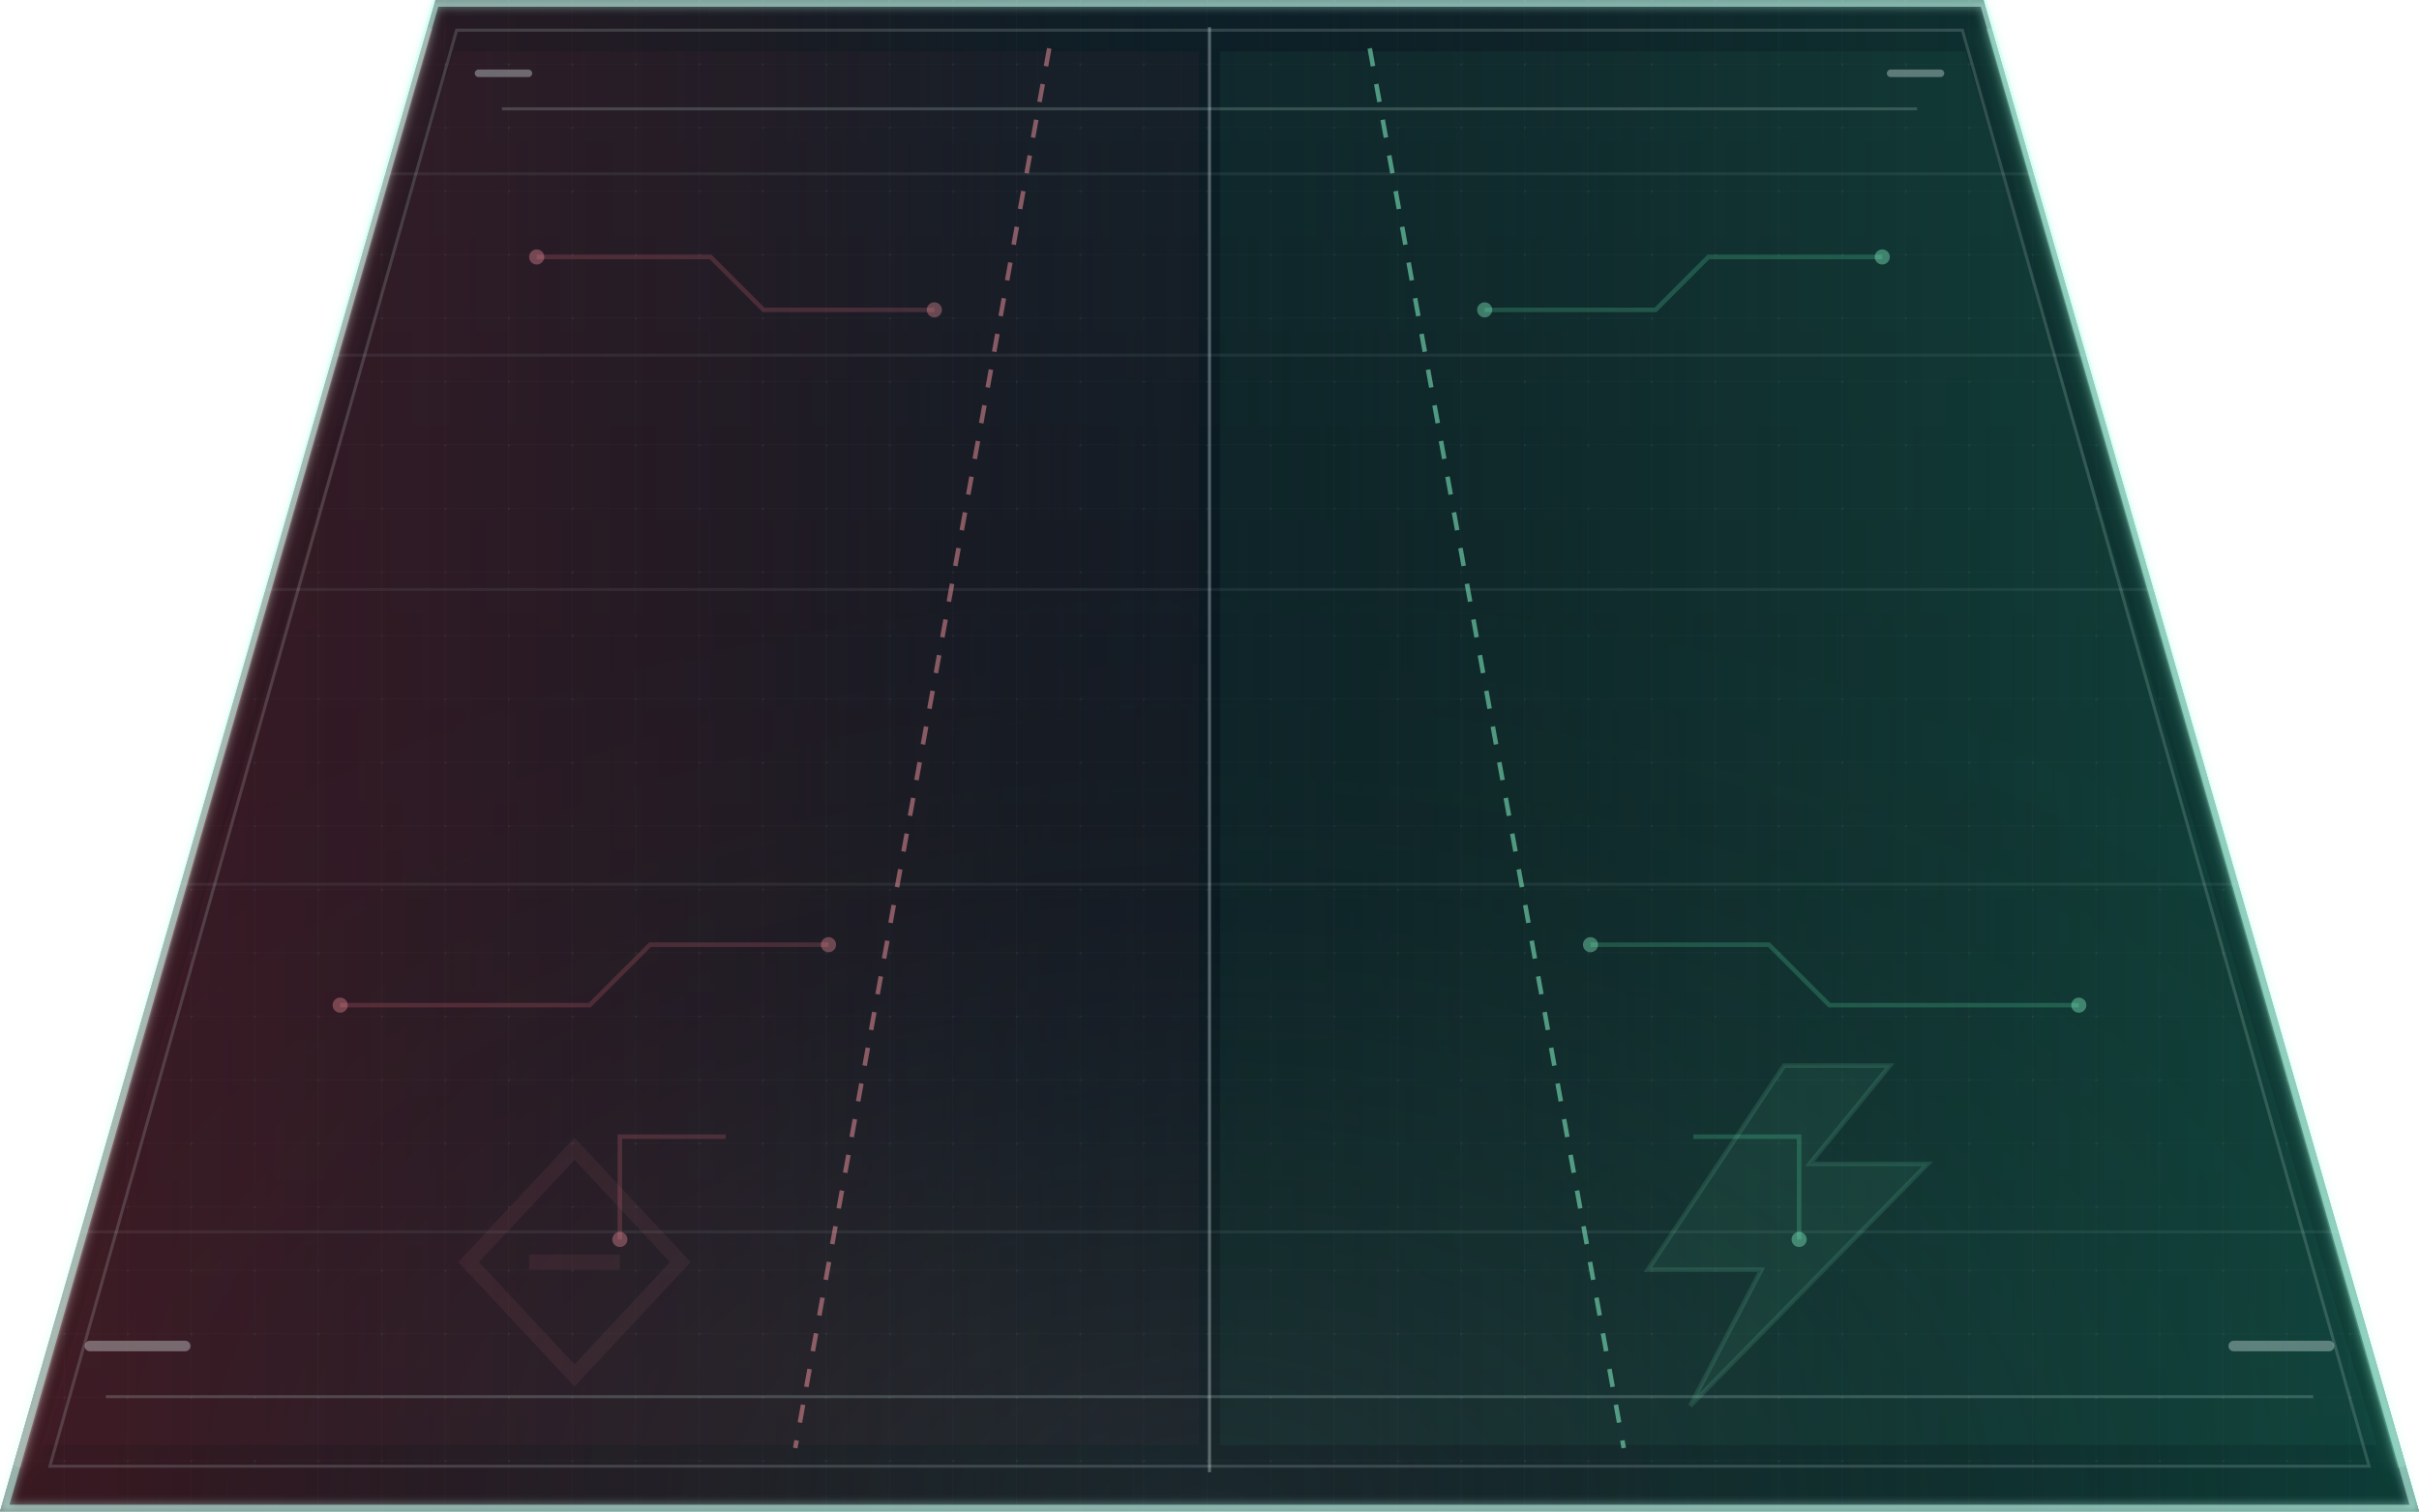
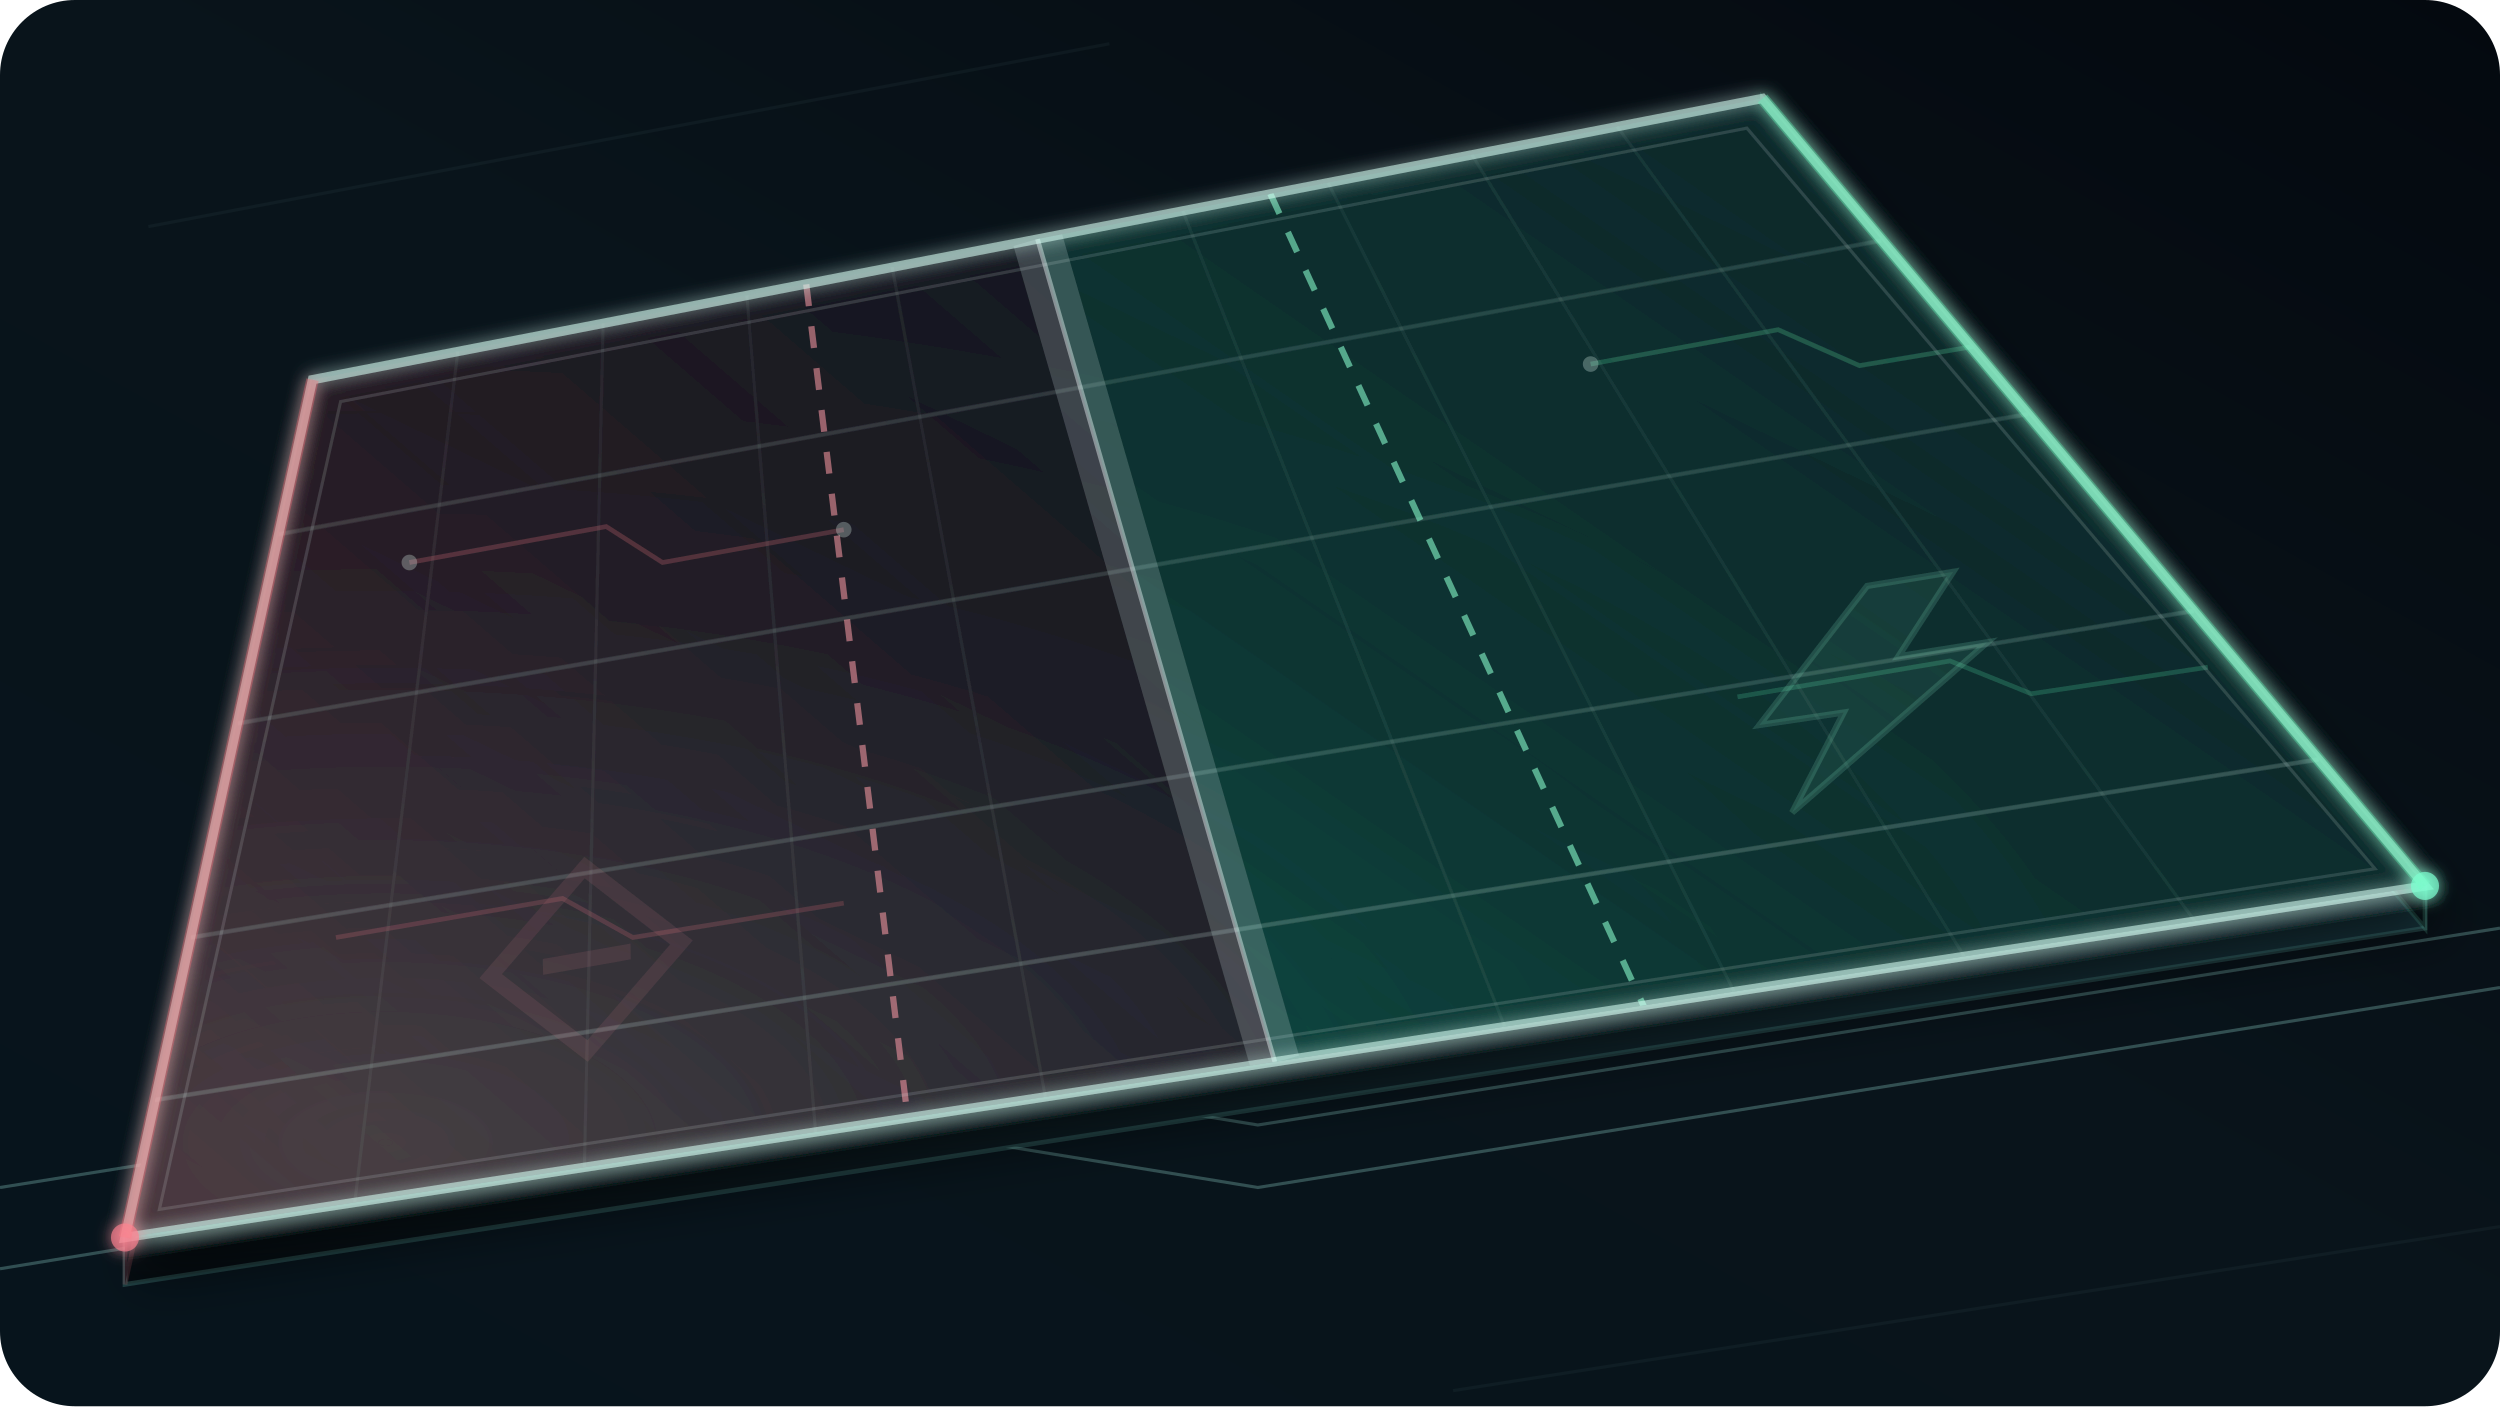
- <svg xmlns="http://www.w3.org/2000/svg" viewBox="0 0 1600 1000" role="img" aria-labelledby="title desc">
+ <svg xmlns="http://www.w3.org/2000/svg" viewBox="0 0 1600 900" role="img" aria-labelledby="title desc">
  <defs>
    <clipPath id="courtClip">
-       <polygon points="288,0 1312,0 1600,1000 0,1000" />
+       <polygon points="200,243 1128,63 1552,567 80,792" />
    </clipPath>
-     <linearGradient id="floorBase" x1="0" y1="0" x2="0" y2="1">
-       <stop offset="0" stop-color="#0d2028" />
-       <stop offset="0.5" stop-color="#0a1820" />
-       <stop offset="1" stop-color="#061016" />
+     <linearGradient id="arena" x1="0" y1="1" x2="1" y2="0">
+       <stop offset="0" stop-color="#07141c" />
+       <stop offset=".52" stop-color="#09141b" />
+       <stop offset="1" stop-color="#04090f" />
    </linearGradient>
-     <linearGradient id="rivalWash" x1="0" y1="0" x2="1" y2="0">
-       <stop offset="0" stop-color="#4a1823" stop-opacity="0.78" />
-       <stop offset="0.62" stop-color="#2a1720" stop-opacity="0.5" />
-       <stop offset="1" stop-color="#15171d" stop-opacity="0.08" />
+     <linearGradient id="floor" x1="0" y1="1" x2="1" y2="0">
+       <stop offset="0" stop-color="#102932" />
+       <stop offset=".5" stop-color="#0a1a22" />
+       <stop offset="1" stop-color="#0d2028" />
    </linearGradient>
-     <linearGradient id="voltzWash" x1="1" y1="0" x2="0" y2="0">
-       <stop offset="0" stop-color="#0e453d" stop-opacity="0.82" />
-       <stop offset="0.58" stop-color="#10332f" stop-opacity="0.48" />
-       <stop offset="1" stop-color="#121b20" stop-opacity="0.06" />
+     <linearGradient id="rival" x1="0" y1="1" x2="1" y2="0">
+       <stop offset="0" stop-color="#5a1c29" stop-opacity=".68" />
+       <stop offset="1" stop-color="#25151d" stop-opacity=".28" />
    </linearGradient>
-     <linearGradient id="centerGlow" x1="0" y1="0" x2="1" y2="0">
-       <stop offset="0" stop-color="#63f5b5" stop-opacity="0" />
-       <stop offset="0.45" stop-color="#b9fff1" stop-opacity="0.08" />
-       <stop offset="0.5" stop-color="#e7ffff" stop-opacity="0.28" />
-       <stop offset="0.55" stop-color="#ff8d9a" stop-opacity="0.08" />
-       <stop offset="1" stop-color="#ff6b7a" stop-opacity="0" />
+     <linearGradient id="voltz" x1="0" y1="1" x2="1" y2="0">
+       <stop offset="0" stop-color="#0d4c40" stop-opacity=".74" />
+       <stop offset="1" stop-color="#12332f" stop-opacity=".32" />
    </linearGradient>
-     <radialGradient id="nearGlow" cx="50%" cy="100%" r="70%">
-       <stop offset="0" stop-color="#d8fff3" stop-opacity="0.10" />
-       <stop offset="0.55" stop-color="#67d9cb" stop-opacity="0.025" />
+     <linearGradient id="nearFace" x1="0" y1="0" x2="0" y2="1">
+       <stop offset="0" stop-color="#183740" />
+       <stop offset="1" stop-color="#050b10" />
+     </linearGradient>
+     <radialGradient id="nearLight" cx="12%" cy="92%" r="86%">
+       <stop offset="0" stop-color="#9dffe0" stop-opacity=".14" />
+       <stop offset=".55" stop-color="#62d9c3" stop-opacity=".025" />
      <stop offset="1" stop-color="#000" stop-opacity="0" />
    </radialGradient>
-     <pattern id="microGrid" width="42" height="42" patternUnits="userSpaceOnUse">
-       <path d="M42 0H0V42" fill="none" stroke="#d6fff4" stroke-opacity="0.035" stroke-width="1" />
-       <circle cx="0" cy="0" r="1.5" fill="#d6fff4" fill-opacity="0.08" />
-     </pattern>
-     <filter id="softGlow" x="-30%" y="-30%" width="160%" height="160%">
-       <feGaussianBlur stdDeviation="8" result="blur" />
+     <filter id="glow" x="-30%" y="-30%" width="160%" height="160%">
+       <feGaussianBlur stdDeviation="5" result="b" />
      <feMerge>
-         <feMergeNode in="blur" />
+         <feMergeNode in="b" />
        <feMergeNode in="SourceGraphic" />
      </feMerge>
    </filter>
-     <filter id="lineGlow" x="-30%" y="-30%" width="160%" height="160%">
-       <feGaussianBlur stdDeviation="3" result="blur" />
+     <filter id="shadow" x="-20%" y="-20%" width="150%" height="160%">
+       <feGaussianBlur in="SourceAlpha" stdDeviation="16" />
+       <feOffset dx="12" dy="22" result="o" />
+       <feColorMatrix in="o" type="matrix" values="0 0 0 0 0 0 0 0 0 0 0 0 0 0 0 0 0 0 .58 0" />
      <feMerge>
-         <feMergeNode in="blur" />
+         <feMergeNode />
        <feMergeNode in="SourceGraphic" />
      </feMerge>
    </filter>
  </defs>
-   <g clip-path="url(#courtClip)">
-     <rect width="1600" height="1000" fill="url(#floorBase)" />
-     <rect width="800" height="1000" fill="url(#rivalWash)" />
-     <rect x="800" width="800" height="1000" fill="url(#voltzWash)" />
-     <rect width="1600" height="1000" fill="url(#microGrid)" opacity="0.65" />
-     <rect width="1600" height="1000" fill="url(#nearGlow)" />
-     <g fill="none" stroke="#d9fff5" stroke-opacity="0.07" stroke-width="2">
-       <path d="M245 115 H1355" />
-       <path d="M205 235 H1395" />
-       <path d="M155 390 H1445" />
-       <path d="M92 585 H1508" />
-       <path d="M20 815 H1580" />
+   <rect width="1600" height="900" rx="48" fill="url(#arena)" />
+   <g opacity=".28" fill="none" stroke="#9fe8df" stroke-width="2">
+     <path d="M0 760L530 675L805 720L1600 594" />
+     <path d="M0 812L560 720L805 760L1600 632" />
+     <path d="M95 145L710 28M930 890L1600 785" stroke-opacity=".16" />
+   </g>
+   <path d="M80 792L1552 567L1552 594L80 822Z" fill="url(#nearFace)" stroke="#78d9ca" stroke-opacity=".22" stroke-width="3" />
+   <path d="M200 243L80 792L80 822L200 270Z" fill="#071118" stroke="#ff7787" stroke-opacity=".16" stroke-width="3" />
+   <path d="M1128 63L1552 567L1552 594L1128 90Z" fill="#071218" stroke="#72f2c5" stroke-opacity=".18" stroke-width="3" />
+   <g filter="url(#shadow)">
+     <polygon points="200,243 1128,63 1552,567 80,792" fill="url(#floor)" />
+     <g clip-path="url(#courtClip)">
+       <polygon points="200,243 664,153 816,680 80,792" fill="url(#rival)" />
+       <polygon points="664,153 1128,63 1552,567 816,680" fill="url(#voltz)" />
+       <polygon points="200,243 1128,63 1552,567 80,792" fill="url(#nearLight)" />
+       <g fill="none" stroke="#dcfff7" stroke-opacity=".055" stroke-width="2">
+         <path d="M293 225L227 770" />
+         <path d="M386 207L374 747" />
+         <path d="M478 189L522 725" />
+         <path d="M571 171L669 702" />
+         <path d="M757 135L963 657" />
+         <path d="M850 117L1110 635" />
+         <path d="M942 99L1257 612" />
+         <path d="M1035 81L1405 590" />
+         <path d="M178 342L1204 154" />
+         <path d="M152 463L1298 265" />
+         <path d="M122 600L1404 391" />
+         <path d="M99 704L1484 486" />
+       </g>
+       <g fill="none" stroke="#d9fff5" stroke-width="3">
+         <path d="M178 342L1204 154" stroke-opacity=".08" />
+         <path d="M152 463L1298 265" stroke-opacity=".09" />
+         <path d="M122 600L1404 391" stroke-opacity=".11" />
+         <path d="M99 704L1484 486" stroke-opacity=".14" />
+       </g>
+       <g fill="none" stroke-width="4" stroke-dasharray="14 13">
+         <path d="M516 182L581 716" stroke="#ff9ca7" stroke-opacity=".55" />
+         <path d="M813 124L1052 644" stroke="#8affcf" stroke-opacity=".58" />
+       </g>
+       <path d="M664 153L816 680" stroke="#eaffff" stroke-opacity=".18" stroke-width="32" />
+       <path d="M664 153L816 680" stroke="#f4ffff" stroke-opacity=".42" stroke-width="3" />
+       <g fill="none" stroke-width="3">
+         <path d="M262 360L388 337L424 360L540 339" stroke="#ff7d8b" stroke-opacity=".22" />
+         <path d="M215 600L360 575L405 600L540 578" stroke="#ff7d8b" stroke-opacity=".18" />
+         <path d="M1018 233L1138 211L1190 234L1315 213" stroke="#63f5b5" stroke-opacity=".22" />
+         <path d="M1112 446L1248 423L1300 444L1413 427" stroke="#63f5b5" stroke-opacity=".2" />
+       </g>
+       <g fill="#eafff8" fill-opacity=".28">
+         <circle cx="262" cy="360" r="5" />
+         <circle cx="540" cy="339" r="5" />
+         <circle cx="1018" cy="233" r="5" />
+         <circle cx="1315" cy="213" r="5" />
+       </g>
+       <g transform="translate(313 566) rotate(-10) skewX(-9)" opacity=".10" fill="none" stroke="#ff91a0" stroke-width="10">
+         <path d="M0 58L62 0L124 58L62 116Z" />
+         <path d="M34 58H91" />
+       </g>
+       <path d="M1195 375L1126 464L1180 456L1147 520L1272 411L1215 420L1250 366Z" fill="#8affcf" fill-opacity=".08" stroke="#9affd9" stroke-opacity=".16" stroke-width="4" />
    </g>
-     <path d="M300 34 L793 34 L793 956 L28 956 Z" fill="#ff6b7a" fill-opacity="0.035" />
-     <path d="M807 34 L1300 34 L1572 956 L807 956 Z" fill="#63f5b5" fill-opacity="0.045" />
-     <path d="M800 18 V974" stroke="url(#centerGlow)" stroke-width="34" opacity="0.8" />
-     <path d="M800 18 V974" stroke="#efffff" stroke-opacity="0.32" stroke-width="2" />
-     <g fill="none" stroke-width="3" stroke-dasharray="12 12">
-       <path d="M694 32 L526 958" stroke="#ff9ca7" stroke-opacity="0.48" />
-       <path d="M906 32 L1074 958" stroke="#8affcf" stroke-opacity="0.52" />
-     </g>
-     <g fill="none" stroke="#d9fff5" stroke-opacity="0.18" stroke-width="2">
-       <path d="M332 72 L1268 72" />
-       <path d="M70 924 L1530 924" />
-     </g>
-     <g fill="none" stroke="#ff7d8b" stroke-opacity="0.18" stroke-width="3">
-       <path d="M355 170 H470 L505 205 H618" />
-       <path d="M225 665 H390 L430 625 H548" />
-       <path d="M410 820 V752 H480" />
-     </g>
-     <g fill="#ff98a3" fill-opacity="0.35">
-       <circle cx="355" cy="170" r="5" />
-       <circle cx="618" cy="205" r="5" />
-       <circle cx="225" cy="665" r="5" />
-       <circle cx="548" cy="625" r="5" />
-       <circle cx="410" cy="820" r="5" />
-     </g>
-     <g fill="none" stroke="#63f5b5" stroke-opacity="0.2" stroke-width="3">
-       <path d="M1245 170 H1130 L1095 205 H982" />
-       <path d="M1375 665 H1210 L1170 625 H1052" />
-       <path d="M1190 820 V752 H1120" />
-     </g>
-     <g fill="#8affcf" fill-opacity="0.38">
-       <circle cx="1245" cy="170" r="5" />
-       <circle cx="982" cy="205" r="5" />
-       <circle cx="1375" cy="665" r="5" />
-       <circle cx="1052" cy="625" r="5" />
-       <circle cx="1190" cy="820" r="5" />
-     </g>
-     <path d="M1180 705 L1090 840 H1165 L1118 930 L1275 770 H1197 L1250 705 Z" fill="#7fffd0" fill-opacity="0.055" stroke="#8affcf" stroke-opacity="0.12" stroke-width="3" />
-     <g transform="translate(310 760)" opacity="0.07" fill="none" stroke="#ff8694" stroke-width="10">
-       <path d="M0 75 L70 0 L140 75 L70 150 Z" />
-       <path d="M40 75 H100" />
-     </g>
-     <g filter="url(#softGlow)">
-       <path d="M282 18 L10 970" stroke="#ff6b7a" stroke-opacity="0.19" stroke-width="9" />
-       <path d="M1318 18 L1590 970" stroke="#63f5b5" stroke-opacity="0.22" stroke-width="9" />
-     </g>
-     <g fill="#f2ffff" fill-opacity="0.34">
-       <rect x="314" y="46" width="38" height="5" rx="2.5" />
-       <rect x="1248" y="46" width="38" height="5" rx="2.5" />
-       <rect x="56" y="887" width="70" height="7" rx="3.5" />
-       <rect x="1474" y="887" width="70" height="7" rx="3.5" />
-     </g>
+     <polygon points="200,243 1128,63 1552,567 80,792" fill="none" stroke="#d9fff5" stroke-opacity=".56" stroke-width="6" filter="url(#glow)" />
+     <polygon points="218,257 1118,82 1520,556 102,774" fill="none" stroke="#effffb" stroke-opacity=".14" stroke-width="2" />
  </g>
-   <polygon points="288,2 1312,2 1597,998 3,998" fill="none" stroke="#c6fff0" stroke-opacity="0.52" stroke-width="5" filter="url(#lineGlow)" />
-   <polygon points="302,20 1298,20 1567,970 33,970" fill="none" stroke="#eafff8" stroke-opacity="0.16" stroke-width="2" />
+   <g filter="url(#glow)">
+     <path d="M200 243L80 792" stroke="#ff6b7a" stroke-opacity=".34" stroke-width="8" />
+     <path d="M1128 63L1552 567" stroke="#63f5b5" stroke-opacity=".37" stroke-width="8" />
+     <circle cx="80" cy="792" r="9" fill="#ff8290" fill-opacity=".65" />
+     <circle cx="1552" cy="567" r="9" fill="#7dffd0" fill-opacity=".7" />
+   </g>
</svg>
